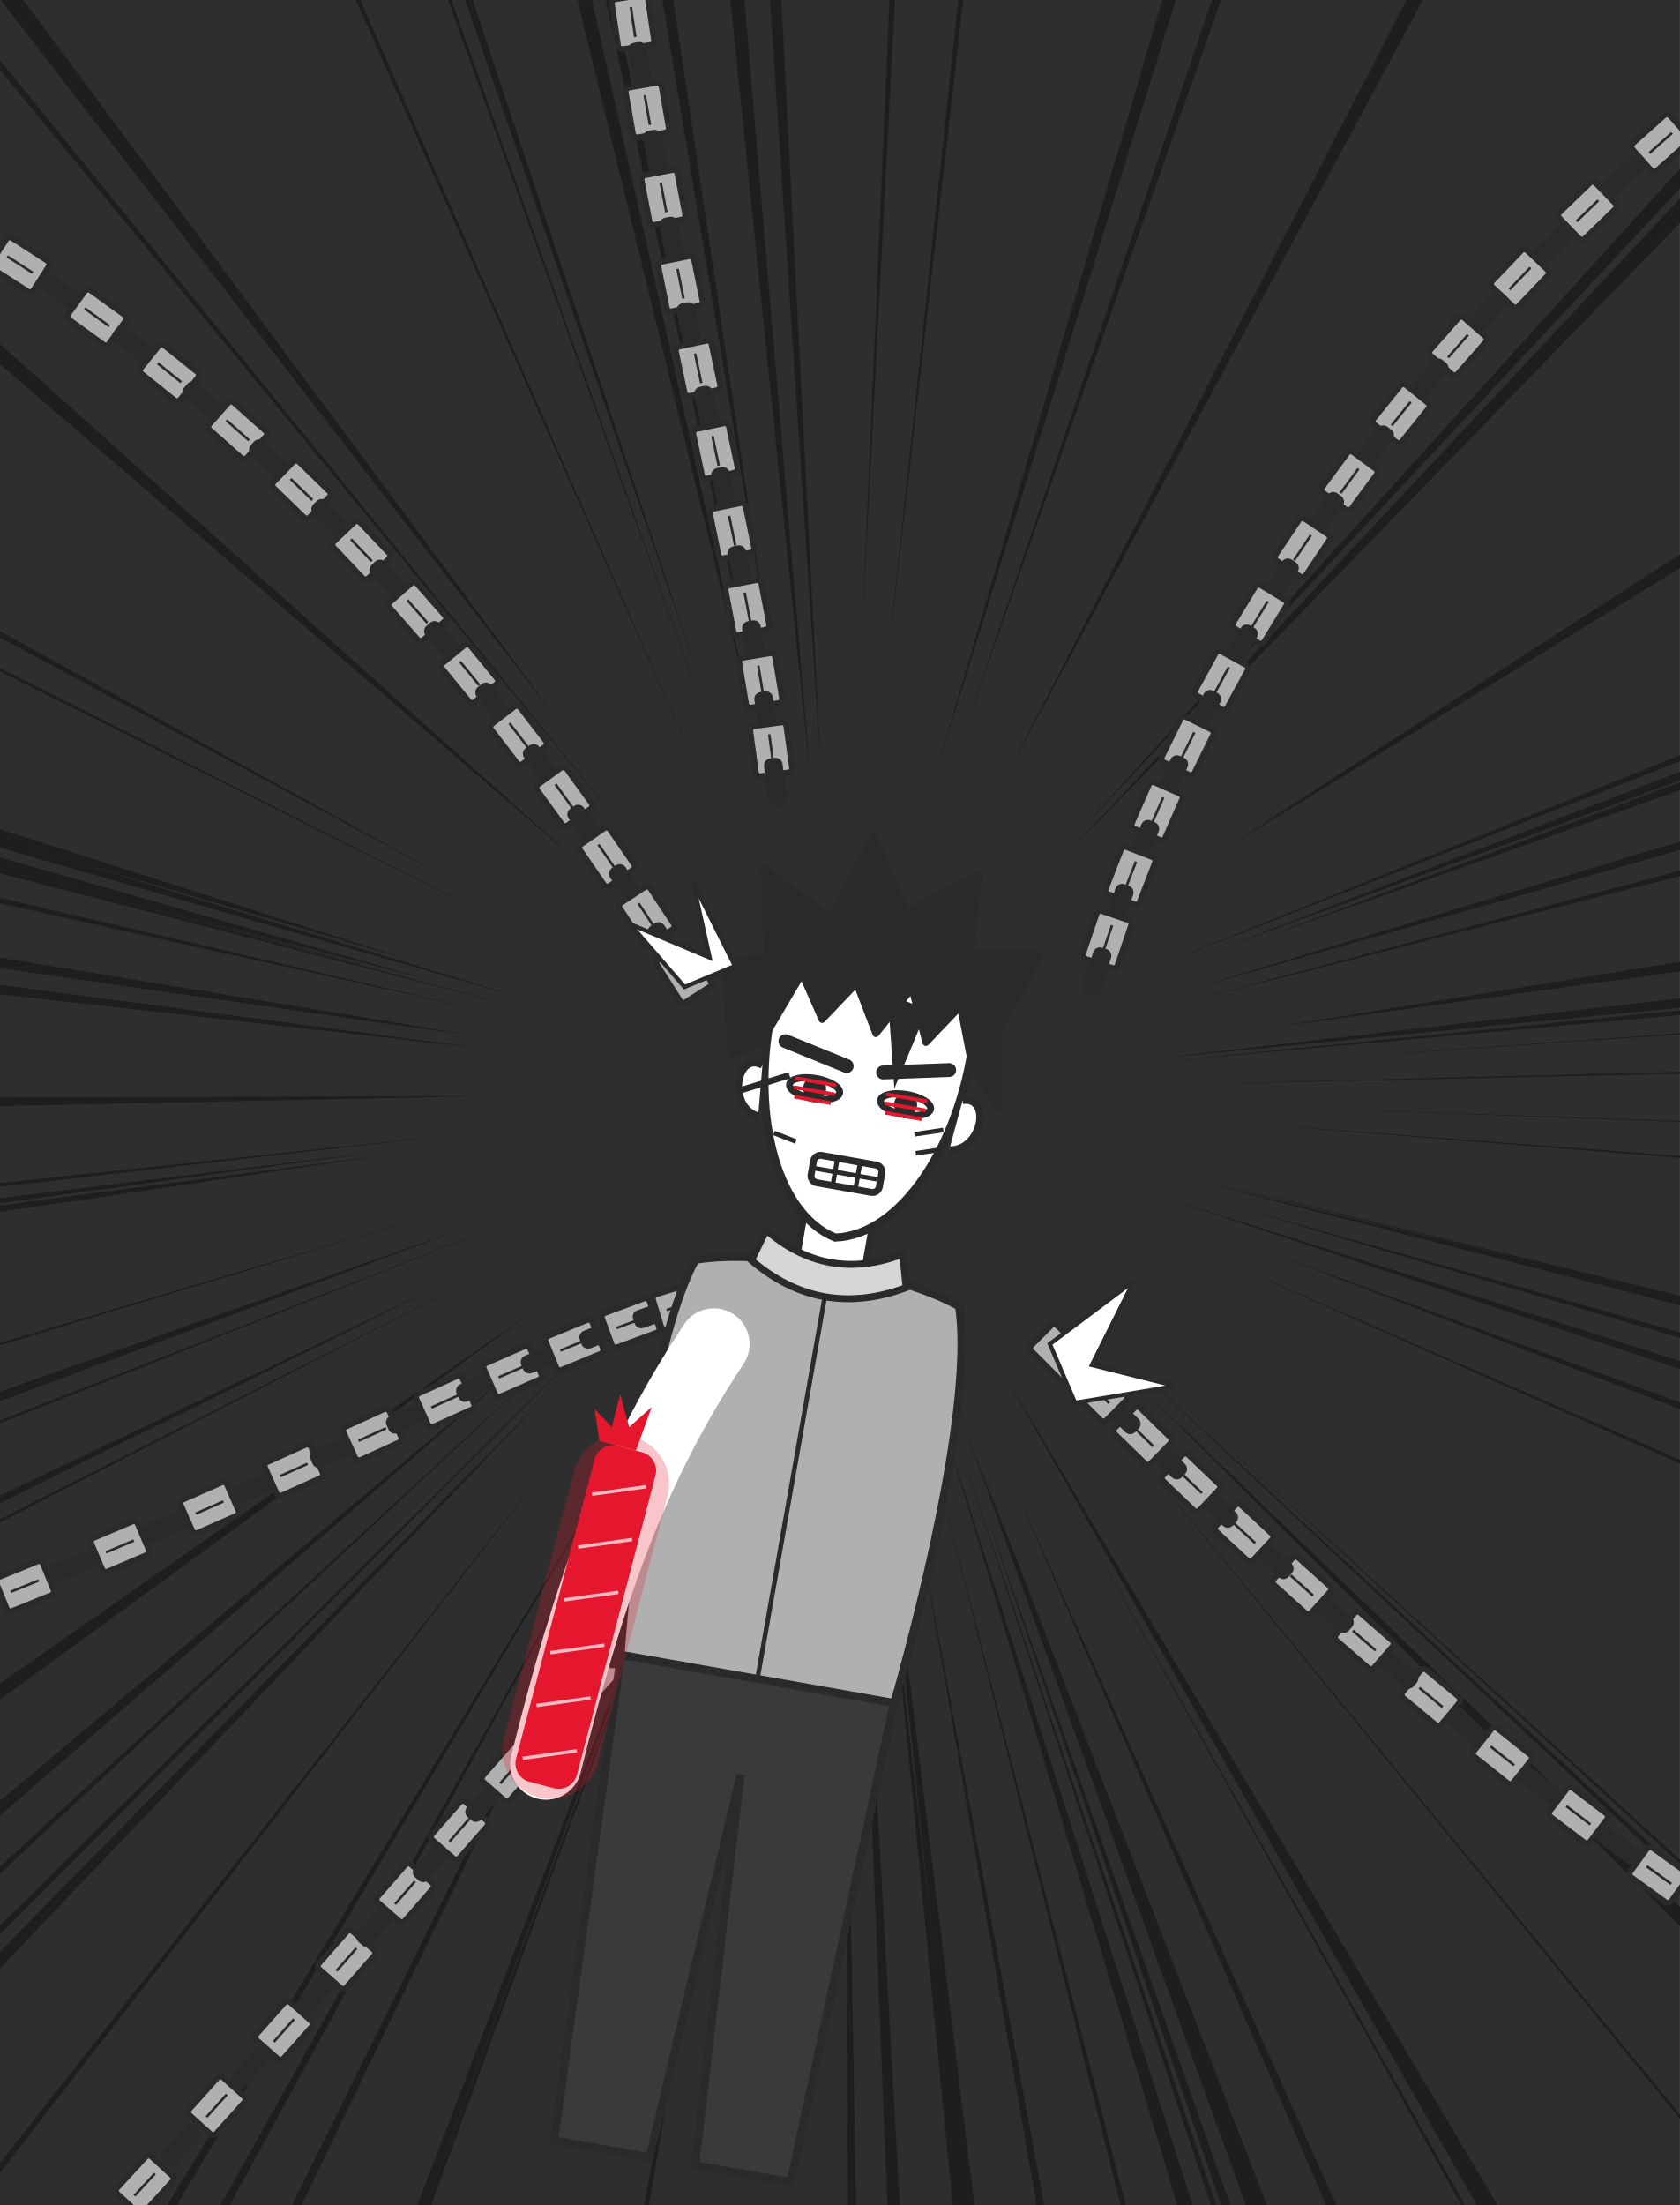
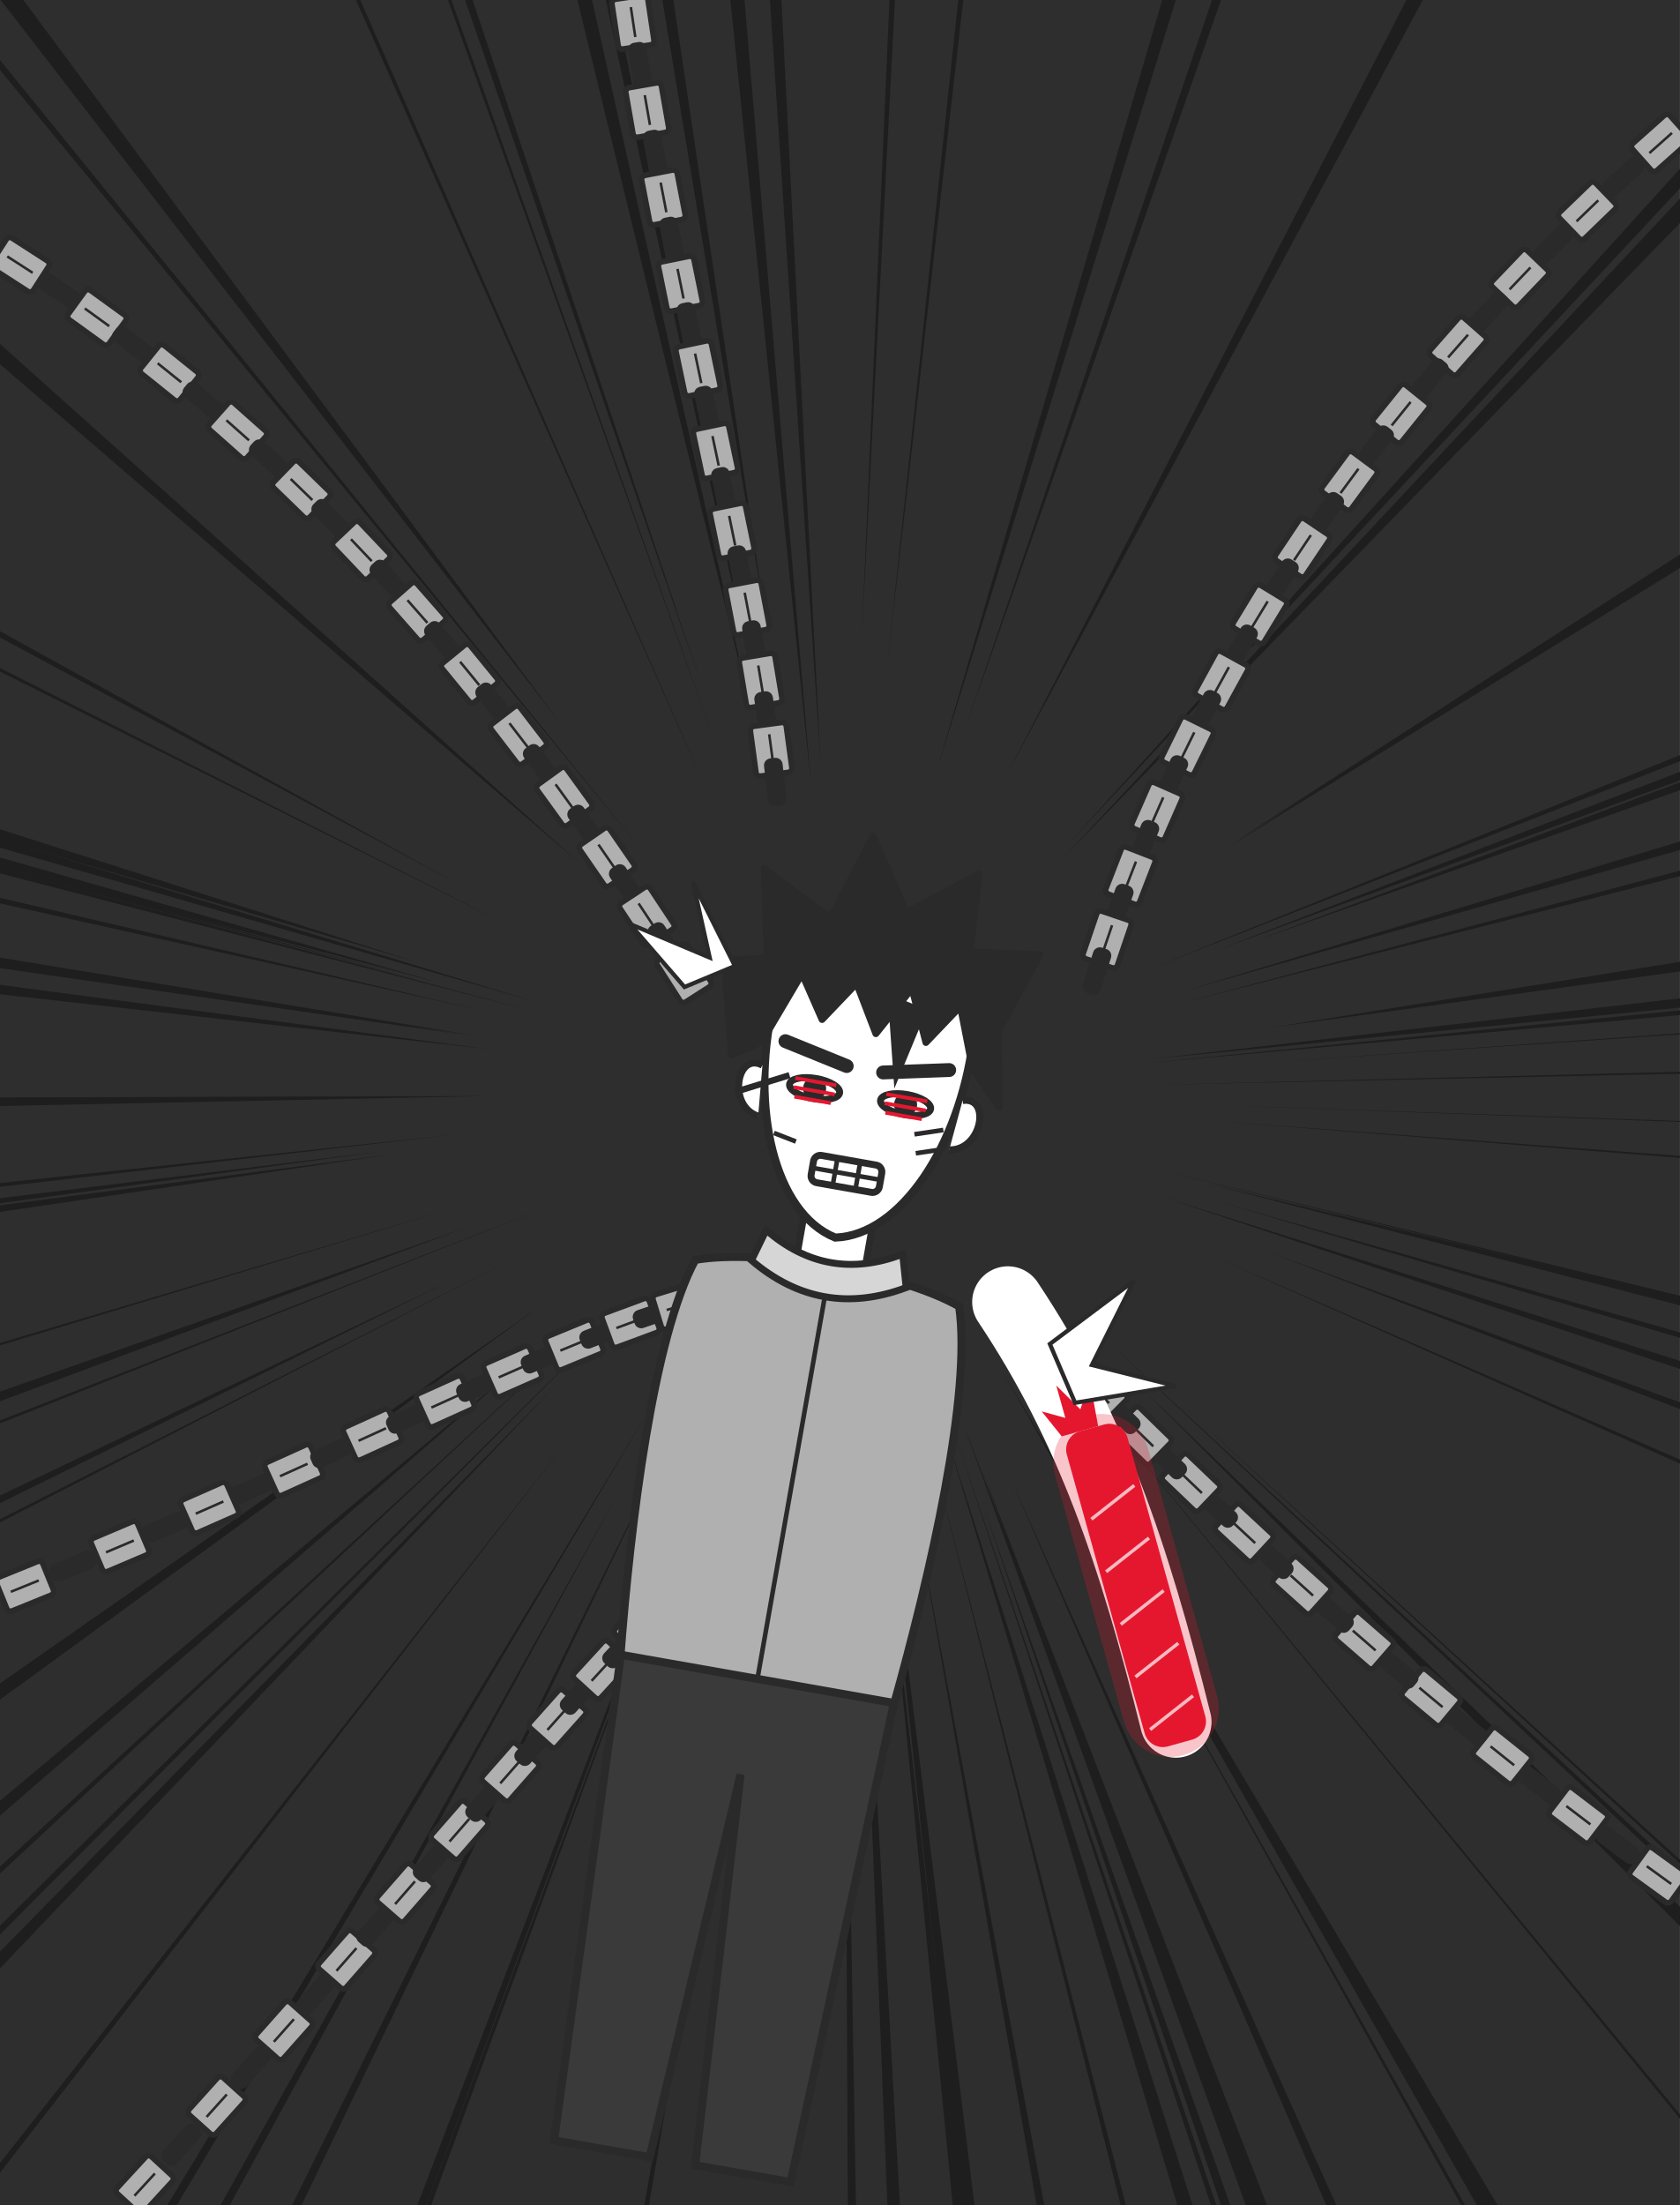
<svg xmlns="http://www.w3.org/2000/svg" viewBox="0 0 800 1050">
  <rect width="800" height="1050" fill="#2E2E2E" />
  <rect width="800" height="1050" fill="#2E2E2E" />
  <g fill="#1E1E1E" opacity="1">
    <polygon points="574.9,533.5 1297.2,590.9 1297.4,587.8" />
    <polygon points="338.2,380 38.3,-304.1 35.1,-302.7" />
    <polygon points="417.8,674.8 496.5,1414.8 508.9,1413.4" />
    <polygon points="390.9,365.3 352.7,-378.8 341.6,-378.1" />
    <polygon points="227.4,480.7 -476.6,316.1 -478.4,323.9" />
    <polygon points="545.6,516.7 1299.8,500.8 1299.7,497.9" />
    <polygon points="548.6,461 1237.7,191.1 1235,184.2" />
    <polygon points="293.4,712.9 -38.1,1306.2 -32.1,1309.5" />
    <polygon points="447.1,704.9 619.7,1392.8 624.3,1391.6" />
    <polygon points="198.2,458.1 -458.2,248.7 -462.7,263.3" />
    <polygon points="270.2,686.2 -155.6,1228 -152.1,1230.8" />
    <polygon points="602.3,506 1297.9,458.7 1297.8,456.8" />
    <polygon points="509.3,401.2 1013.3,-138.7 1005.3,-146.1" />
    <polygon points="446,367.3 665.5,-340 654,-343.4" />
    <polygon points="306.7,406 -168,-178.1 -171.6,-175.2" />
    <polygon points="309.6,670.7 -65.8,1290.1 -60.3,1293.4" />
    <polygon points="266.5,344 -138.3,-201.3 -149.1,-193.1" />
    <polygon points="604.9,489.4 1291.3,395.1 1289,379.3" />
    <polygon points="332.8,701.9 86.3,1363.5 90.1,1365" />
    <polygon points="254.8,477 -461.4,259.1 -464.6,269.9" />
    <polygon points="467.6,699.8 709.6,1365.1 723.5,1359.9" />
    <polygon points="340.8,354.3 98.5,-328 95.7,-327" />
    <polygon points="588.6,400.4 1163.1,42.8 1157.3,33.6" />
    <polygon points="468.1,716.6 690.9,1371.7 698.6,1369" />
    <polygon points="222.4,584.4 -448.4,820.5 -444,832.7" />
    <polygon points="564.2,670.4 1062.6,1129 1064.6,1126.9" />
    <polygon points="525,636.4 1057.2,1134.9 1060.2,1131.7" />
    <polygon points="358.6,342.7 201.9,-358 188.4,-354.8" />
    <polygon points="233.8,521.9 -500,524 -499.9,536.9" />
    <polygon points="264.5,660 -229.6,1163.1 -222.2,1170.3" />
    <polygon points="550.6,556.7 1274,734.8 1274.7,731.7" />
    <polygon points="365.5,300.9 265.6,-369.9 254.2,-368.1" />
    <polygon points="422.6,316 501.6,-374.3 496.4,-374.8" />
    <polygon points="544.3,506.4 1296.3,438.7 1295.7,432.2" />
    <polygon points="288.1,631.7 -239.1,1153.7 -235.2,1157.6" />
    <polygon points="604.7,579.6 1263.7,773.2 1264.6,770" />
    <polygon points="552.7,569.6 1254.4,803 1257.6,793.1" />
    <polygon points="458.5,677.4 707.5,1365.9 720.1,1361.2" />
    <polygon points="480.6,702.6 759.8,1345 767.2,1341.7" />
    <polygon points="226,493.1 -488.4,375.8 -490.5,389.6" />
    <polygon points="221.1,492.8 -488.9,378.7 -490.6,390.5" />
    <polygon points="368.2,368.6 218.8,-361.6 210.7,-359.9" />
    <polygon points="545.3,662.6 1037.9,1154.9 1046.9,1145.7" />
    <polygon points="578.2,453 1244.4,208.6 1240.4,197.8" />
    <polygon points="477.2,652.7 846.4,1301.5 858.4,1294.5" />
    <polygon points="244.6,599.3 -402.4,927.7 -400.8,930.8" />
    <polygon points="329.4,708.1 79.9,1361.2 87.1,1363.9" />
    <polygon points="200.7,466.7 -468.8,285.3 -470.1,290.1" />
    <polygon points="386.3,374 322.6,-376.7 309.2,-375.4" />
    <polygon points="276.3,411.3 -271.4,-79.4 -281,-68.5" />
    <polygon points="451.3,685.3 660.1,1381.6 672.8,1377.7" />
    <polygon points="257.8,621.6 -336.2,1037.7 -328.5,1048.6" />
    <polygon points="454.6,682.7 684.3,1373.9 688.7,1372.5" />
    <polygon points="333.8,325.3 113.7,-333.3 107.2,-331" />
    <polygon points="577.6,598.1 1222.8,884.8 1224.8,880.1" />
    <polygon points="183,548.1 -493.1,631.1 -492,639.8" />
    <polygon points="374.9,664.5 244,1406.4 248.1,1407.1" />
    <polygon points="219.2,540 -494.9,616 -494.2,621.8" />
    <polygon points="574.3,526.1 1299.4,552.3 1299.5,550.8" />
    <polygon points="410.4,303.2 446,-378.8 440.1,-379.1" />
    <polygon points="219,421.4 -388.6,86.2 -392.1,92.6" />
    <polygon points="422.3,730.5 489.7,1415.5 500,1414.4" />
    <polygon points="253.3,481.4 -469.6,288.1 -471.2,294.1" />
    <polygon points="244.7,441.9 -403.2,114 -405.1,117.7" />
    <polygon points="209.1,467.9 -466.2,275.5 -470.2,290.1" />
    <polygon points="232.6,499.6 -492.5,404.1 -494.2,417.9" />
    <polygon points="256.7,642.2 -288.6,1099.6 -281.2,1108.2" />
    <polygon points="437.2,726.6 555.9,1406.4 563.3,1405.1" />
    <polygon points="407.1,667.7 437.6,1419.2 449.3,1418.7" />
    <polygon points="563,472.2 1265.3,272.4 1262.1,261.4" />
    <polygon points="548.1,504.3 1295.7,431.7 1294.3,418.7" />
    <polygon points="402.4,743.8 405.4,1420 414,1419.9" />
    <polygon points="507.2,650.7 969.8,1216.6 971.5,1215.3" />
    <polygon points="579.7,572 1263.5,773.6 1265.6,766.5" />
    <polygon points="264.2,573.3 -438.3,847.4 -437,850.7" />
    <polygon points="459.5,347.6 697.2,-329.5 689.7,-332.1" />
    <polygon points="186,549.7 -492.2,638.1 -490.7,649.4" />
    <polygon points="479.7,368.6 824.5,-273.6 813.8,-279.2" />
    <polygon points="503.9,705.6 838.5,1306 840.9,1304.6" />
    <polygon points="603.1,595.8 1241.4,839.5 1244.8,830.3" />
    <polygon points="322.2,679.5 2.1,1327.3 8.5,1330.4" />
    <polygon points="598.4,447.8 1247.7,217.6 1243.8,206.9" />
    <polygon points="574.7,563.5 1271.9,743.3 1274.8,731.6" />
    <polygon points="234.8,637.7 -336.9,1036.8 -329.1,1047.7" />
    <polygon points="583.4,404.4 1164.6,45.2 1158.1,34.8" />
    <polygon points="213.9,610.2 -411.9,908.5 -407.7,917.1" />
    <polygon points="217.2,574.9 -462.5,777.1 -461.5,780.4" />
    <polygon points="506.3,408.5 1026.2,-126.5 1016,-136.2" />
    <polygon points="274.3,636.4 -261.9,1129.9 -258.6,1133.4" />
    <polygon points="563.6,477.4 1272,297.1 1270.1,289.7" />
  </g>
  <g stroke="#2A2A2A" stroke-width="2.7" opacity="1">
    <g transform="translate(9.5,126) rotate(32.8)">
      <rect x="-12" y="-8.6" width="24" height="17.3" rx="2" fill="#B0B0B0" />
      <line x1="-7.2" y1="0" x2="7.2" y2="0" stroke-width="1.2" />
    </g>
    <g transform="translate(28.2,138.4) rotate(34.4)">
      <rect x="-10.1" y="-3.1" width="20.2" height="6.2" rx="2" fill="#2A2A2A" />
    </g>
    <g transform="translate(46.2,151.1) rotate(35.9)">
      <rect x="-12" y="-8.6" width="24" height="17.3" rx="2" fill="#B0B0B0" />
      <line x1="-7.2" y1="0" x2="7.2" y2="0" stroke-width="1.2" />
    </g>
    <g transform="translate(63.8,164.2) rotate(37.4)">
      <rect x="-10.1" y="-3.1" width="20.2" height="6.2" rx="2" fill="#2A2A2A" />
    </g>
    <g transform="translate(80.7,177.5) rotate(38.8)">
      <rect x="-12" y="-8.6" width="24" height="17.3" rx="2" fill="#B0B0B0" />
      <line x1="-7.2" y1="0" x2="7.2" y2="0" stroke-width="1.2" />
    </g>
    <g transform="translate(97.2,191.1) rotate(40.2)">
      <rect x="-10.1" y="-3.1" width="20.2" height="6.2" rx="2" fill="#2A2A2A" />
    </g>
    <g transform="translate(113.2,204.9) rotate(41.6)">
      <rect x="-12" y="-8.6" width="24" height="17.3" rx="2" fill="#B0B0B0" />
      <line x1="-7.2" y1="0" x2="7.2" y2="0" stroke-width="1.2" />
    </g>
    <g transform="translate(128.6,218.9) rotate(42.9)">
      <rect x="-10.1" y="-3.1" width="20.2" height="6.2" rx="2" fill="#2A2A2A" />
    </g>
    <g transform="translate(143.6,233.1) rotate(44.2)">
      <rect x="-12" y="-8.6" width="24" height="17.3" rx="2" fill="#B0B0B0" />
      <line x1="-7.2" y1="0" x2="7.2" y2="0" stroke-width="1.2" />
    </g>
    <g transform="translate(158.1,247.5) rotate(45.4)">
      <rect x="-10.1" y="-3.1" width="20.2" height="6.2" rx="2" fill="#2A2A2A" />
    </g>
    <g transform="translate(172.1,262) rotate(46.5)">
      <rect x="-12" y="-8.6" width="24" height="17.3" rx="2" fill="#B0B0B0" />
      <line x1="-7.2" y1="0" x2="7.2" y2="0" stroke-width="1.2" />
    </g>
    <g transform="translate(185.6,276.6) rotate(47.7)">
      <rect x="-10.1" y="-3.1" width="20.2" height="6.2" rx="2" fill="#2A2A2A" />
    </g>
    <g transform="translate(198.8,291.2) rotate(48.7)">
      <rect x="-12" y="-8.6" width="24" height="17.3" rx="2" fill="#B0B0B0" />
      <line x1="-7.2" y1="0" x2="7.2" y2="0" stroke-width="1.2" />
    </g>
    <g transform="translate(211.4,306) rotate(49.7)">
      <rect x="-10.1" y="-3.1" width="20.2" height="6.2" rx="2" fill="#2A2A2A" />
    </g>
    <g transform="translate(223.7,320.7) rotate(50.7)">
      <rect x="-12" y="-8.6" width="24" height="17.3" rx="2" fill="#B0B0B0" />
      <line x1="-7.2" y1="0" x2="7.2" y2="0" stroke-width="1.2" />
    </g>
    <g transform="translate(235.6,335.4) rotate(51.6)">
      <rect x="-10.1" y="-3.1" width="20.2" height="6.2" rx="2" fill="#2A2A2A" />
    </g>
    <g transform="translate(247,350.1) rotate(52.5)">
      <rect x="-12" y="-8.6" width="24" height="17.3" rx="2" fill="#B0B0B0" />
      <line x1="-7.2" y1="0" x2="7.2" y2="0" stroke-width="1.2" />
    </g>
    <g transform="translate(258.1,364.8) rotate(53.3)">
      <rect x="-10.1" y="-3.1" width="20.2" height="6.2" rx="2" fill="#2A2A2A" />
    </g>
    <g transform="translate(268.8,379.3) rotate(54.1)">
      <rect x="-12" y="-8.6" width="24" height="17.3" rx="2" fill="#B0B0B0" />
      <line x1="-7.2" y1="0" x2="7.2" y2="0" stroke-width="1.2" />
    </g>
    <g transform="translate(279.1,393.8) rotate(54.8)">
      <rect x="-10.1" y="-3.1" width="20.2" height="6.2" rx="2" fill="#2A2A2A" />
    </g>
    <g transform="translate(289.1,408.1) rotate(55.4)">
      <rect x="-12" y="-8.6" width="24" height="17.3" rx="2" fill="#B0B0B0" />
      <line x1="-7.2" y1="0" x2="7.2" y2="0" stroke-width="1.2" />
    </g>
    <g transform="translate(298.8,422.2) rotate(56)">
      <rect x="-10.1" y="-3.1" width="20.2" height="6.2" rx="2" fill="#2A2A2A" />
    </g>
    <g transform="translate(308.1,436.2) rotate(56.5)">
      <rect x="-12" y="-8.6" width="24" height="17.3" rx="2" fill="#B0B0B0" />
      <line x1="-7.2" y1="0" x2="7.2" y2="0" stroke-width="1.2" />
    </g>
    <g transform="translate(317.1,449.9) rotate(57)">
      <rect x="-10.1" y="-3.1" width="20.2" height="6.2" rx="2" fill="#2A2A2A" />
    </g>
    <g transform="translate(325.8,463.4) rotate(57.4)">
      <rect x="-12" y="-8.6" width="24" height="17.3" rx="2" fill="#B0B0B0" />
      <line x1="-7.2" y1="0" x2="7.2" y2="0" stroke-width="1.2" />
    </g>
  </g>
  <g stroke="#2A2A2A" stroke-width="2.7" opacity="1">
    <g transform="translate(790.9,68.1) rotate(138.3)">
      <rect x="-12" y="-8.6" width="24" height="17.3" rx="2" fill="#B0B0B0" />
      <line x1="-7.2" y1="0" x2="7.2" y2="0" stroke-width="1.2" />
    </g>
    <g transform="translate(773.1,84.2) rotate(137.2)">
      <rect x="-10.1" y="-3.1" width="20.2" height="6.2" rx="2" fill="#2A2A2A" />
    </g>
    <g transform="translate(756,100.4) rotate(136)">
      <rect x="-12" y="-8.6" width="24" height="17.3" rx="2" fill="#B0B0B0" />
      <line x1="-7.2" y1="0" x2="7.2" y2="0" stroke-width="1.2" />
    </g>
    <g transform="translate(739.6,116.5) rotate(134.9)">
      <rect x="-10.1" y="-3.1" width="20.2" height="6.2" rx="2" fill="#2A2A2A" />
    </g>
    <g transform="translate(723.9,132.6) rotate(133.7)">
      <rect x="-12" y="-8.6" width="24" height="17.3" rx="2" fill="#B0B0B0" />
      <line x1="-7.2" y1="0" x2="7.2" y2="0" stroke-width="1.2" />
    </g>
    <g transform="translate(708.8,148.8) rotate(132.5)">
      <rect x="-10.1" y="-3.1" width="20.2" height="6.2" rx="2" fill="#2A2A2A" />
    </g>
    <g transform="translate(694.4,164.8) rotate(131.3)">
      <rect x="-12" y="-8.6" width="24" height="17.3" rx="2" fill="#B0B0B0" />
      <line x1="-7.2" y1="0" x2="7.2" y2="0" stroke-width="1.2" />
    </g>
    <g transform="translate(680.5,180.9) rotate(130.1)">
      <rect x="-10.1" y="-3.1" width="20.2" height="6.2" rx="2" fill="#2A2A2A" />
    </g>
    <g transform="translate(667.3,197) rotate(128.9)">
      <rect x="-12" y="-8.6" width="24" height="17.3" rx="2" fill="#B0B0B0" />
      <line x1="-7.2" y1="0" x2="7.2" y2="0" stroke-width="1.2" />
    </g>
    <g transform="translate(654.7,213) rotate(127.6)">
      <rect x="-10.1" y="-3.1" width="20.2" height="6.2" rx="2" fill="#2A2A2A" />
    </g>
    <g transform="translate(642.7,229) rotate(126.4)">
      <rect x="-12" y="-8.6" width="24" height="17.3" rx="2" fill="#B0B0B0" />
      <line x1="-7.2" y1="0" x2="7.2" y2="0" stroke-width="1.2" />
    </g>
    <g transform="translate(631.2,244.9) rotate(125.1)">
      <rect x="-10.1" y="-3.1" width="20.2" height="6.2" rx="2" fill="#2A2A2A" />
    </g>
    <g transform="translate(620.3,260.8) rotate(123.8)">
      <rect x="-12" y="-8.6" width="24" height="17.3" rx="2" fill="#B0B0B0" />
      <line x1="-7.2" y1="0" x2="7.2" y2="0" stroke-width="1.2" />
    </g>
    <g transform="translate(609.9,276.7) rotate(122.6)">
      <rect x="-10.1" y="-3.1" width="20.2" height="6.2" rx="2" fill="#2A2A2A" />
    </g>
    <g transform="translate(600,292.5) rotate(121.3)">
      <rect x="-12" y="-8.6" width="24" height="17.3" rx="2" fill="#B0B0B0" />
      <line x1="-7.2" y1="0" x2="7.2" y2="0" stroke-width="1.2" />
    </g>
    <g transform="translate(590.7,308.3) rotate(120)">
      <rect x="-10.1" y="-3.1" width="20.2" height="6.2" rx="2" fill="#2A2A2A" />
    </g>
    <g transform="translate(581.8,324) rotate(118.7)">
      <rect x="-12" y="-8.6" width="24" height="17.3" rx="2" fill="#B0B0B0" />
      <line x1="-7.2" y1="0" x2="7.2" y2="0" stroke-width="1.2" />
    </g>
    <g transform="translate(573.5,339.6) rotate(117.5)">
      <rect x="-10.1" y="-3.1" width="20.2" height="6.2" rx="2" fill="#2A2A2A" />
    </g>
    <g transform="translate(565.6,355.2) rotate(116.2)">
      <rect x="-12" y="-8.6" width="24" height="17.3" rx="2" fill="#B0B0B0" />
      <line x1="-7.2" y1="0" x2="7.2" y2="0" stroke-width="1.2" />
    </g>
    <g transform="translate(558.1,370.8) rotate(114.9)">
      <rect x="-10.1" y="-3.1" width="20.2" height="6.2" rx="2" fill="#2A2A2A" />
    </g>
    <g transform="translate(551.1,386.3) rotate(113.7)">
      <rect x="-12" y="-8.6" width="24" height="17.3" rx="2" fill="#B0B0B0" />
      <line x1="-7.2" y1="0" x2="7.2" y2="0" stroke-width="1.2" />
    </g>
    <g transform="translate(544.6,401.7) rotate(112.5)">
      <rect x="-10.1" y="-3.1" width="20.2" height="6.2" rx="2" fill="#2A2A2A" />
    </g>
    <g transform="translate(538.4,417) rotate(111.2)">
      <rect x="-12" y="-8.6" width="24" height="17.3" rx="2" fill="#B0B0B0" />
      <line x1="-7.2" y1="0" x2="7.2" y2="0" stroke-width="1.2" />
    </g>
    <g transform="translate(532.7,432.2) rotate(110)">
      <rect x="-10.1" y="-3.1" width="20.2" height="6.2" rx="2" fill="#2A2A2A" />
    </g>
    <g transform="translate(527.3,447.4) rotate(108.8)">
      <rect x="-12" y="-8.6" width="24" height="17.3" rx="2" fill="#B0B0B0" />
      <line x1="-7.2" y1="0" x2="7.2" y2="0" stroke-width="1.2" />
    </g>
    <g transform="translate(522.4,462.5) rotate(107.7)">
      <rect x="-10.1" y="-3.1" width="20.2" height="6.2" rx="2" fill="#2A2A2A" />
    </g>
  </g>
  <g stroke="#2A2A2A" stroke-width="2.7" opacity="1">
    <g transform="translate(11.8,755.3) rotate(-22.1)">
      <rect x="-12" y="-8.6" width="24" height="17.3" rx="2" fill="#B0B0B0" />
      <line x1="-7.2" y1="0" x2="7.2" y2="0" stroke-width="1.2" />
    </g>
    <g transform="translate(34.8,745.8) rotate(-22.6)">
      <rect x="-10.1" y="-3.1" width="20.2" height="6.2" rx="2" fill="#2A2A2A" />
    </g>
    <g transform="translate(57.1,736.4) rotate(-23)">
      <rect x="-12" y="-8.6" width="24" height="17.3" rx="2" fill="#B0B0B0" />
      <line x1="-7.2" y1="0" x2="7.2" y2="0" stroke-width="1.2" />
    </g>
    <g transform="translate(78.8,727.1) rotate(-23.4)">
      <rect x="-10.1" y="-3.1" width="20.2" height="6.2" rx="2" fill="#2A2A2A" />
    </g>
    <g transform="translate(99.8,717.9) rotate(-23.8)">
      <rect x="-12" y="-8.6" width="24" height="17.3" rx="2" fill="#B0B0B0" />
      <line x1="-7.2" y1="0" x2="7.2" y2="0" stroke-width="1.2" />
    </g>
    <g transform="translate(120.2,708.9) rotate(-24.1)">
      <rect x="-10.1" y="-3.1" width="20.2" height="6.2" rx="2" fill="#2A2A2A" />
    </g>
    <g transform="translate(139.9,700) rotate(-24.3)">
      <rect x="-12" y="-8.6" width="24" height="17.3" rx="2" fill="#B0B0B0" />
      <line x1="-7.2" y1="0" x2="7.2" y2="0" stroke-width="1.2" />
    </g>
    <g transform="translate(158.9,691.4) rotate(-24.4)">
      <rect x="-10.1" y="-3.1" width="20.2" height="6.2" rx="2" fill="#2A2A2A" />
    </g>
    <g transform="translate(177.3,683.1) rotate(-24.5)">
      <rect x="-12" y="-8.6" width="24" height="17.3" rx="2" fill="#B0B0B0" />
      <line x1="-7.2" y1="0" x2="7.2" y2="0" stroke-width="1.2" />
    </g>
    <g transform="translate(195,675) rotate(-24.4)">
      <rect x="-10.1" y="-3.1" width="20.2" height="6.2" rx="2" fill="#2A2A2A" />
    </g>
    <g transform="translate(212,667.3) rotate(-24.3)">
      <rect x="-12" y="-8.6" width="24" height="17.3" rx="2" fill="#B0B0B0" />
      <line x1="-7.2" y1="0" x2="7.2" y2="0" stroke-width="1.2" />
    </g>
    <g transform="translate(228.4,659.9) rotate(-24.1)">
      <rect x="-10.1" y="-3.1" width="20.2" height="6.2" rx="2" fill="#2A2A2A" />
    </g>
    <g transform="translate(244.1,653) rotate(-23.7)">
      <rect x="-12" y="-8.6" width="24" height="17.3" rx="2" fill="#B0B0B0" />
      <line x1="-7.2" y1="0" x2="7.2" y2="0" stroke-width="1.2" />
    </g>
    <g transform="translate(259.2,646.5) rotate(-23.1)">
      <rect x="-10.1" y="-3.1" width="20.2" height="6.2" rx="2" fill="#2A2A2A" />
    </g>
    <g transform="translate(273.5,640.4) rotate(-22.4)">
      <rect x="-12" y="-8.6" width="24" height="17.3" rx="2" fill="#B0B0B0" />
      <line x1="-7.2" y1="0" x2="7.2" y2="0" stroke-width="1.2" />
    </g>
    <g transform="translate(287.2,634.9) rotate(-21.5)">
      <rect x="-10.1" y="-3.1" width="20.2" height="6.2" rx="2" fill="#2A2A2A" />
    </g>
    <g transform="translate(300.3,629.9) rotate(-20.3)">
      <rect x="-12" y="-8.6" width="24" height="17.3" rx="2" fill="#B0B0B0" />
      <line x1="-7.2" y1="0" x2="7.2" y2="0" stroke-width="1.2" />
    </g>
    <g transform="translate(312.7,625.5) rotate(-18.9)">
      <rect x="-10.1" y="-3.1" width="20.2" height="6.2" rx="2" fill="#2A2A2A" />
    </g>
    <g transform="translate(324.4,621.7) rotate(-17)">
      <rect x="-12" y="-8.6" width="24" height="17.3" rx="2" fill="#B0B0B0" />
      <line x1="-7.2" y1="0" x2="7.2" y2="0" stroke-width="1.2" />
    </g>
  </g>
  <g stroke="#2A2A2A" stroke-width="2.7" opacity="1">
    <g transform="translate(790.1,892.9) rotate(-144.1)">
      <rect x="-12" y="-8.6" width="24" height="17.3" rx="2" fill="#B0B0B0" />
      <line x1="-7.2" y1="0" x2="7.2" y2="0" stroke-width="1.2" />
    </g>
    <g transform="translate(770.6,878.6) rotate(-143.4)">
      <rect x="-10.1" y="-3.1" width="20.2" height="6.2" rx="2" fill="#2A2A2A" />
    </g>
    <g transform="translate(751.7,864.4) rotate(-142.7)">
      <rect x="-12" y="-8.6" width="24" height="17.3" rx="2" fill="#B0B0B0" />
      <line x1="-7.2" y1="0" x2="7.2" y2="0" stroke-width="1.2" />
    </g>
    <g transform="translate(733.3,850.2) rotate(-142)">
      <rect x="-10.1" y="-3.1" width="20.2" height="6.2" rx="2" fill="#2A2A2A" />
    </g>
    <g transform="translate(715.5,836.1) rotate(-141.4)">
      <rect x="-12" y="-8.6" width="24" height="17.3" rx="2" fill="#B0B0B0" />
      <line x1="-7.2" y1="0" x2="7.2" y2="0" stroke-width="1.2" />
    </g>
    <g transform="translate(698.2,822.1) rotate(-140.8)">
      <rect x="-10.1" y="-3.1" width="20.2" height="6.2" rx="2" fill="#2A2A2A" />
    </g>
    <g transform="translate(681.5,808.3) rotate(-140.2)">
      <rect x="-12" y="-8.6" width="24" height="17.3" rx="2" fill="#B0B0B0" />
      <line x1="-7.2" y1="0" x2="7.2" y2="0" stroke-width="1.2" />
    </g>
    <g transform="translate(665.3,794.7) rotate(-139.6)">
      <rect x="-10.1" y="-3.1" width="20.2" height="6.2" rx="2" fill="#2A2A2A" />
    </g>
    <g transform="translate(649.7,781.2) rotate(-139)">
      <rect x="-12" y="-8.6" width="24" height="17.3" rx="2" fill="#B0B0B0" />
      <line x1="-7.2" y1="0" x2="7.2" y2="0" stroke-width="1.2" />
    </g>
    <g transform="translate(634.6,768) rotate(-138.5)">
      <rect x="-10.1" y="-3.1" width="20.2" height="6.2" rx="2" fill="#2A2A2A" />
    </g>
    <g transform="translate(620,755) rotate(-138)">
      <rect x="-12" y="-8.6" width="24" height="17.3" rx="2" fill="#B0B0B0" />
      <line x1="-7.2" y1="0" x2="7.2" y2="0" stroke-width="1.2" />
    </g>
    <g transform="translate(606,742.3) rotate(-137.5)">
      <rect x="-10.1" y="-3.1" width="20.2" height="6.2" rx="2" fill="#2A2A2A" />
    </g>
    <g transform="translate(592.5,729.9) rotate(-137.1)">
      <rect x="-12" y="-8.6" width="24" height="17.3" rx="2" fill="#B0B0B0" />
      <line x1="-7.2" y1="0" x2="7.2" y2="0" stroke-width="1.2" />
    </g>
    <g transform="translate(579.6,717.8) rotate(-136.7)">
      <rect x="-10.1" y="-3.1" width="20.2" height="6.2" rx="2" fill="#2A2A2A" />
    </g>
    <g transform="translate(567.2,706) rotate(-136.3)">
      <rect x="-12" y="-8.6" width="24" height="17.3" rx="2" fill="#B0B0B0" />
      <line x1="-7.2" y1="0" x2="7.2" y2="0" stroke-width="1.2" />
    </g>
    <g transform="translate(555.4,694.7) rotate(-136)">
      <rect x="-10.1" y="-3.1" width="20.2" height="6.2" rx="2" fill="#2A2A2A" />
    </g>
    <g transform="translate(544.1,683.7) rotate(-135.7)">
      <rect x="-12" y="-8.6" width="24" height="17.3" rx="2" fill="#B0B0B0" />
      <line x1="-7.2" y1="0" x2="7.2" y2="0" stroke-width="1.2" />
    </g>
    <g transform="translate(533.3,673.1) rotate(-135.4)">
      <rect x="-10.1" y="-3.1" width="20.2" height="6.2" rx="2" fill="#2A2A2A" />
    </g>
    <g transform="translate(523.1,663.1) rotate(-135.2)">
      <rect x="-12" y="-8.6" width="24" height="17.3" rx="2" fill="#B0B0B0" />
      <line x1="-7.2" y1="0" x2="7.2" y2="0" stroke-width="1.2" />
    </g>
    <g transform="translate(513.5,653.5) rotate(-135.1)">
      <rect x="-10.1" y="-3.1" width="20.2" height="6.2" rx="2" fill="#2A2A2A" />
    </g>
    <g transform="translate(504.4,644.4) rotate(-135)">
      <rect x="-12" y="-8.6" width="24" height="17.3" rx="2" fill="#B0B0B0" />
      <line x1="-7.2" y1="0" x2="7.2" y2="0" stroke-width="1.2" />
    </g>
  </g>
  <g stroke="#2A2A2A" stroke-width="2.7" opacity="1">
    <g transform="translate(301.5,10.5) rotate(81.5)">
      <rect x="-12" y="-8.6" width="24" height="17.3" rx="2" fill="#B0B0B0" />
      <line x1="-7.2" y1="0" x2="7.2" y2="0" stroke-width="1.2" />
    </g>
    <g transform="translate(304.8,31.5) rotate(80.8)">
      <rect x="-10.1" y="-3.1" width="20.2" height="6.2" rx="2" fill="#2A2A2A" />
    </g>
    <g transform="translate(308.3,52.4) rotate(80.1)">
      <rect x="-12" y="-8.6" width="24" height="17.3" rx="2" fill="#B0B0B0" />
      <line x1="-7.2" y1="0" x2="7.2" y2="0" stroke-width="1.2" />
    </g>
    <g transform="translate(312.1,73.3) rotate(79.6)">
      <rect x="-10.1" y="-3.1" width="20.2" height="6.2" rx="2" fill="#2A2A2A" />
    </g>
    <g transform="translate(316,94) rotate(79.1)">
      <rect x="-12" y="-8.6" width="24" height="17.3" rx="2" fill="#B0B0B0" />
      <line x1="-7.2" y1="0" x2="7.2" y2="0" stroke-width="1.2" />
    </g>
    <g transform="translate(320,114.7) rotate(78.8)">
      <rect x="-10.1" y="-3.1" width="20.2" height="6.2" rx="2" fill="#2A2A2A" />
    </g>
    <g transform="translate(324.1,135.1) rotate(78.5)">
      <rect x="-12" y="-8.6" width="24" height="17.3" rx="2" fill="#B0B0B0" />
      <line x1="-7.2" y1="0" x2="7.2" y2="0" stroke-width="1.2" />
    </g>
    <g transform="translate(328.3,155.4) rotate(78.2)">
      <rect x="-10.1" y="-3.1" width="20.2" height="6.2" rx="2" fill="#2A2A2A" />
    </g>
    <g transform="translate(332.5,175.4) rotate(78.1)">
      <rect x="-12" y="-8.6" width="24" height="17.3" rx="2" fill="#B0B0B0" />
      <line x1="-7.2" y1="0" x2="7.2" y2="0" stroke-width="1.2" />
    </g>
    <g transform="translate(336.7,195.2) rotate(78.1)">
      <rect x="-10.1" y="-3.1" width="20.2" height="6.2" rx="2" fill="#2A2A2A" />
    </g>
    <g transform="translate(340.8,214.7) rotate(78.1)">
      <rect x="-12" y="-8.6" width="24" height="17.3" rx="2" fill="#B0B0B0" />
      <line x1="-7.2" y1="0" x2="7.2" y2="0" stroke-width="1.2" />
    </g>
    <g transform="translate(344.8,233.9) rotate(78.2)">
      <rect x="-10.1" y="-3.1" width="20.2" height="6.2" rx="2" fill="#2A2A2A" />
    </g>
    <g transform="translate(348.7,252.7) rotate(78.4)">
      <rect x="-12" y="-8.6" width="24" height="17.3" rx="2" fill="#B0B0B0" />
      <line x1="-7.2" y1="0" x2="7.2" y2="0" stroke-width="1.2" />
    </g>
    <g transform="translate(352.5,271.2) rotate(78.8)">
      <rect x="-10.1" y="-3.1" width="20.2" height="6.2" rx="2" fill="#2A2A2A" />
    </g>
    <g transform="translate(356,289.3) rotate(79.2)">
      <rect x="-12" y="-8.6" width="24" height="17.3" rx="2" fill="#B0B0B0" />
      <line x1="-7.2" y1="0" x2="7.2" y2="0" stroke-width="1.2" />
    </g>
    <g transform="translate(359.3,306.9) rotate(79.8)">
      <rect x="-10.1" y="-3.1" width="20.2" height="6.2" rx="2" fill="#2A2A2A" />
    </g>
    <g transform="translate(362.3,324) rotate(80.5)">
      <rect x="-12" y="-8.6" width="24" height="17.3" rx="2" fill="#B0B0B0" />
      <line x1="-7.2" y1="0" x2="7.2" y2="0" stroke-width="1.2" />
    </g>
    <g transform="translate(364.9,340.7) rotate(81.3)">
      <rect x="-10.1" y="-3.1" width="20.2" height="6.2" rx="2" fill="#2A2A2A" />
    </g>
    <g transform="translate(367.3,356.8) rotate(82.3)">
      <rect x="-12" y="-8.6" width="24" height="17.3" rx="2" fill="#B0B0B0" />
      <line x1="-7.2" y1="0" x2="7.2" y2="0" stroke-width="1.2" />
    </g>
    <g transform="translate(369.2,372.4) rotate(83.6)">
      <rect x="-10.1" y="-3.1" width="20.2" height="6.2" rx="2" fill="#2A2A2A" />
    </g>
  </g>
  <g stroke="#2A2A2A" stroke-width="2.7" opacity="1">
    <g transform="translate(68.9,1040.3) rotate(-47.4)">
      <rect x="-12" y="-8.6" width="24" height="17.3" rx="2" fill="#B0B0B0" />
      <line x1="-7.2" y1="0" x2="7.2" y2="0" stroke-width="1.2" />
    </g>
    <g transform="translate(86.3,1021.3) rotate(-47.7)">
      <rect x="-10.1" y="-3.1" width="20.2" height="6.2" rx="2" fill="#2A2A2A" />
    </g>
    <g transform="translate(103.2,1002.7) rotate(-48)">
      <rect x="-12" y="-8.6" width="24" height="17.3" rx="2" fill="#B0B0B0" />
      <line x1="-7.2" y1="0" x2="7.2" y2="0" stroke-width="1.2" />
    </g>
    <g transform="translate(119.4,984.6) rotate(-48.2)">
      <rect x="-10.1" y="-3.1" width="20.2" height="6.2" rx="2" fill="#2A2A2A" />
    </g>
    <g transform="translate(135.2,966.9) rotate(-48.4)">
      <rect x="-12" y="-8.6" width="24" height="17.3" rx="2" fill="#B0B0B0" />
      <line x1="-7.2" y1="0" x2="7.2" y2="0" stroke-width="1.2" />
    </g>
    <g transform="translate(150.3,949.8) rotate(-48.6)">
      <rect x="-10.1" y="-3.1" width="20.2" height="6.2" rx="2" fill="#2A2A2A" />
    </g>
    <g transform="translate(165,933.1) rotate(-48.7)">
      <rect x="-12" y="-8.6" width="24" height="17.3" rx="2" fill="#B0B0B0" />
      <line x1="-7.2" y1="0" x2="7.2" y2="0" stroke-width="1.2" />
    </g>
    <g transform="translate(179.2,916.9) rotate(-48.8)">
      <rect x="-10.1" y="-3.1" width="20.2" height="6.2" rx="2" fill="#2A2A2A" />
    </g>
    <g transform="translate(192.9,901.3) rotate(-48.9)">
      <rect x="-12" y="-8.6" width="24" height="17.3" rx="2" fill="#B0B0B0" />
      <line x1="-7.2" y1="0" x2="7.2" y2="0" stroke-width="1.2" />
    </g>
    <g transform="translate(206.1,886.1) rotate(-48.9)">
      <rect x="-10.1" y="-3.1" width="20.2" height="6.2" rx="2" fill="#2A2A2A" />
    </g>
    <g transform="translate(218.8,871.5) rotate(-48.9)">
      <rect x="-12" y="-8.6" width="24" height="17.3" rx="2" fill="#B0B0B0" />
      <line x1="-7.2" y1="0" x2="7.2" y2="0" stroke-width="1.2" />
    </g>
    <g transform="translate(231.1,857.4) rotate(-48.8)">
      <rect x="-10.1" y="-3.1" width="20.2" height="6.2" rx="2" fill="#2A2A2A" />
    </g>
    <g transform="translate(243,843.8) rotate(-48.7)">
      <rect x="-12" y="-8.6" width="24" height="17.3" rx="2" fill="#B0B0B0" />
      <line x1="-7.2" y1="0" x2="7.2" y2="0" stroke-width="1.2" />
    </g>
    <g transform="translate(254.5,830.8) rotate(-48.5)">
      <rect x="-10.1" y="-3.1" width="20.2" height="6.2" rx="2" fill="#2A2A2A" />
    </g>
    <g transform="translate(265.5,818.4) rotate(-48.3)">
      <rect x="-12" y="-8.6" width="24" height="17.3" rx="2" fill="#B0B0B0" />
      <line x1="-7.2" y1="0" x2="7.2" y2="0" stroke-width="1.2" />
    </g>
    <g transform="translate(276.2,806.5) rotate(-47.9)">
      <rect x="-10.1" y="-3.1" width="20.2" height="6.2" rx="2" fill="#2A2A2A" />
    </g>
    <g transform="translate(286.6,795.1) rotate(-47.5)">
      <rect x="-12" y="-8.6" width="24" height="17.3" rx="2" fill="#B0B0B0" />
      <line x1="-7.2" y1="0" x2="7.2" y2="0" stroke-width="1.2" />
    </g>
    <g transform="translate(296.5,784.4) rotate(-46.9)">
      <rect x="-10.1" y="-3.1" width="20.2" height="6.2" rx="2" fill="#2A2A2A" />
    </g>
    <g transform="translate(306.2,774.2) rotate(-46.3)">
      <rect x="-12" y="-8.6" width="24" height="17.3" rx="2" fill="#B0B0B0" />
      <line x1="-7.2" y1="0" x2="7.2" y2="0" stroke-width="1.2" />
    </g>
    <g transform="translate(315.5,764.6) rotate(-45.5)">
      <rect x="-10.1" y="-3.1" width="20.2" height="6.2" rx="2" fill="#2A2A2A" />
    </g>
  </g>
  <g transform="translate(410,520) rotate(10) scale(1.1,1.1)">
    <path d="M-58,84 C-70,120 -66,200 -60,260 L60,260 C66,200 70,120 58,84 C30,74 -30,74 -58,84 Z" fill="#B0B0B0" stroke="#2A2A2A" stroke-width="3.5" />
    <path d="M0,86 L0,258" stroke="#2A2A2A" stroke-width="2" />
    <path d="M-60,258 L-52,470 L-10,470 L0,300 L10,470 L52,470 L60,258 Z" fill="#3A3A3A" stroke="#2A2A2A" stroke-width="3.5" />
  </g>
-   <path d="M340,640 C300,700 280,760 260,840" stroke="#FFFFFF" stroke-width="34" stroke-linecap="round" fill="none" />
-   <g transform="translate(258,850) rotate(-75.3)">
-     <rect x="-6" y="-23" width="177.4" height="46" rx="23" fill="#E5172F" opacity="0.25" />
-     <rect x="0" y="-15" width="165.4" height="30" rx="9.0" fill="#E5172F" />
+   <path d="M480,620 C520,680 540,740 560,820" stroke="#FFFFFF" stroke-width="34" stroke-linecap="round" fill="none" />
+   <g transform="translate(562,830) rotate(-105.6)">
+     <rect x="-6" y="-23" width="167.8" height="46" rx="23" fill="#E5172F" opacity="0.25" />
+     <rect x="0" y="-15" width="155.8" height="30" rx="9.0" fill="#E5172F" />
    <line x1="10" y1="-12" x2="20" y2="12" stroke="#FFFFFF" stroke-width="1.6" opacity="0.7" />
    <line x1="36" y1="-12" x2="46" y2="12" stroke="#FFFFFF" stroke-width="1.6" opacity="0.7" />
    <line x1="62" y1="-12" x2="72" y2="12" stroke="#FFFFFF" stroke-width="1.6" opacity="0.7" />
    <line x1="88" y1="-12" x2="98" y2="12" stroke="#FFFFFF" stroke-width="1.6" opacity="0.7" />
    <line x1="114" y1="-12" x2="124" y2="12" stroke="#FFFFFF" stroke-width="1.6" opacity="0.7" />
-     <line x1="140" y1="-12" x2="150" y2="12" stroke="#FFFFFF" stroke-width="1.6" opacity="0.7" />
-     <path d="M165.4,-15 l14,-6 l-6,10 l16,0 l-14,8 l12,8 l-22,-2 Z" fill="#E5172F" />
+     <path d="M155.8,-15 l14,-6 l-6,10 l16,0 l-14,8 l12,8 l-22,-2 Z" fill="#E5172F" />
  </g>
  <g transform="translate(410,520) rotate(10) scale(1.1,1.1)">
    <rect x="-15" y="42" width="30" height="34" fill="#FFFFFF" stroke="#2A2A2A" stroke-width="3" />
    <path d="M-44,-30 C-46,15 -28,58 0,64 C28,58 46,15 44,-30 C40,-72 -40,-72 -44,-30 Z" fill="#FFFFFF" stroke="#2A2A2A" stroke-width="3.5" />
    <path d="M-44,-4 C-56,-8 -56,16 -42,18 M44,-4 C56,-8 56,16 42,18" fill="#FFFFFF" stroke="#2A2A2A" stroke-width="3" />
    <polygon points="-58,-6 -68,-46 -50,-50 -58,-88 -26,-72 -14,-110 6,-80 34,-102 36,-68 66,-72 54,-36 60,-4 46,-18 36,-44 24,-26 14,-48 2,-26 -10,-46 -22,-28 -34,-46 -46,-14" fill="#2A2A2A" stroke="#2A2A2A" stroke-width="3" stroke-linejoin="round" />
    <polygon points="4,-44 14,-4 22,-40" fill="#2A2A2A" />
    <ellipse cx="-20" cy="2" rx="11" ry="4.4" fill="#FFFFFF" stroke="#2A2A2A" stroke-width="3" />
    <circle cx="-20" cy="2" r="5" fill="#2A2A2A" />
    <g stroke="#E5172F" stroke-width="1.6">
      <line x1="-29" y1="-1" x2="-11" y2="-1" />
      <line x1="-29" y1="3" x2="-11" y2="3" />
      <line x1="-28" y1="7" x2="-12" y2="7" />
    </g>
    <ellipse cx="20" cy="2" rx="11" ry="4.4" fill="#FFFFFF" stroke="#2A2A2A" stroke-width="3" />
    <circle cx="20" cy="2" r="5" fill="#2A2A2A" />
    <g stroke="#E5172F" stroke-width="1.6">
      <line x1="11" y1="-1" x2="29" y2="-1" />
      <line x1="11" y1="3" x2="29" y2="3" />
      <line x1="12" y1="7" x2="28" y2="7" />
    </g>
    <path d="M-36,-16 L-8,-10 M36,-16 L8,-10" stroke="#2A2A2A" stroke-width="6" stroke-linecap="round" />
    <rect x="-15" y="30" width="30" height="12" rx="3" fill="#FFFFFF" stroke="#2A2A2A" stroke-width="3" />
    <path d="M-15,36 L15,36 M-5,30 L-5,42 M5,30 L5,42" stroke="#2A2A2A" stroke-width="2" />
    <path d="M26,14 L38,10 M28,22 L40,18" stroke="#2A2A2A" stroke-width="2" />
    <path d="M-34,24 l10,2" stroke="#2A2A2A" stroke-width="2" />
    <path d="M-30,66 Q0,84 30,66 L34,80 Q0,100 -34,80 Z" fill="#D6D6D6" stroke="#2A2A2A" stroke-width="3" />
  </g>
  <g fill="#FFFFFF" stroke="#2A2A2A" stroke-width="2">
    <path d="M326,470 L300,440 L338,456 L330,420 L350,460 Z" />
    <path d="M500,640 L540,610 L520,650 L560,660 L512,668 Z" />
  </g>
  <path d="M350,520 L376,512" stroke="#2A2A2A" stroke-width="3" />
</svg>
